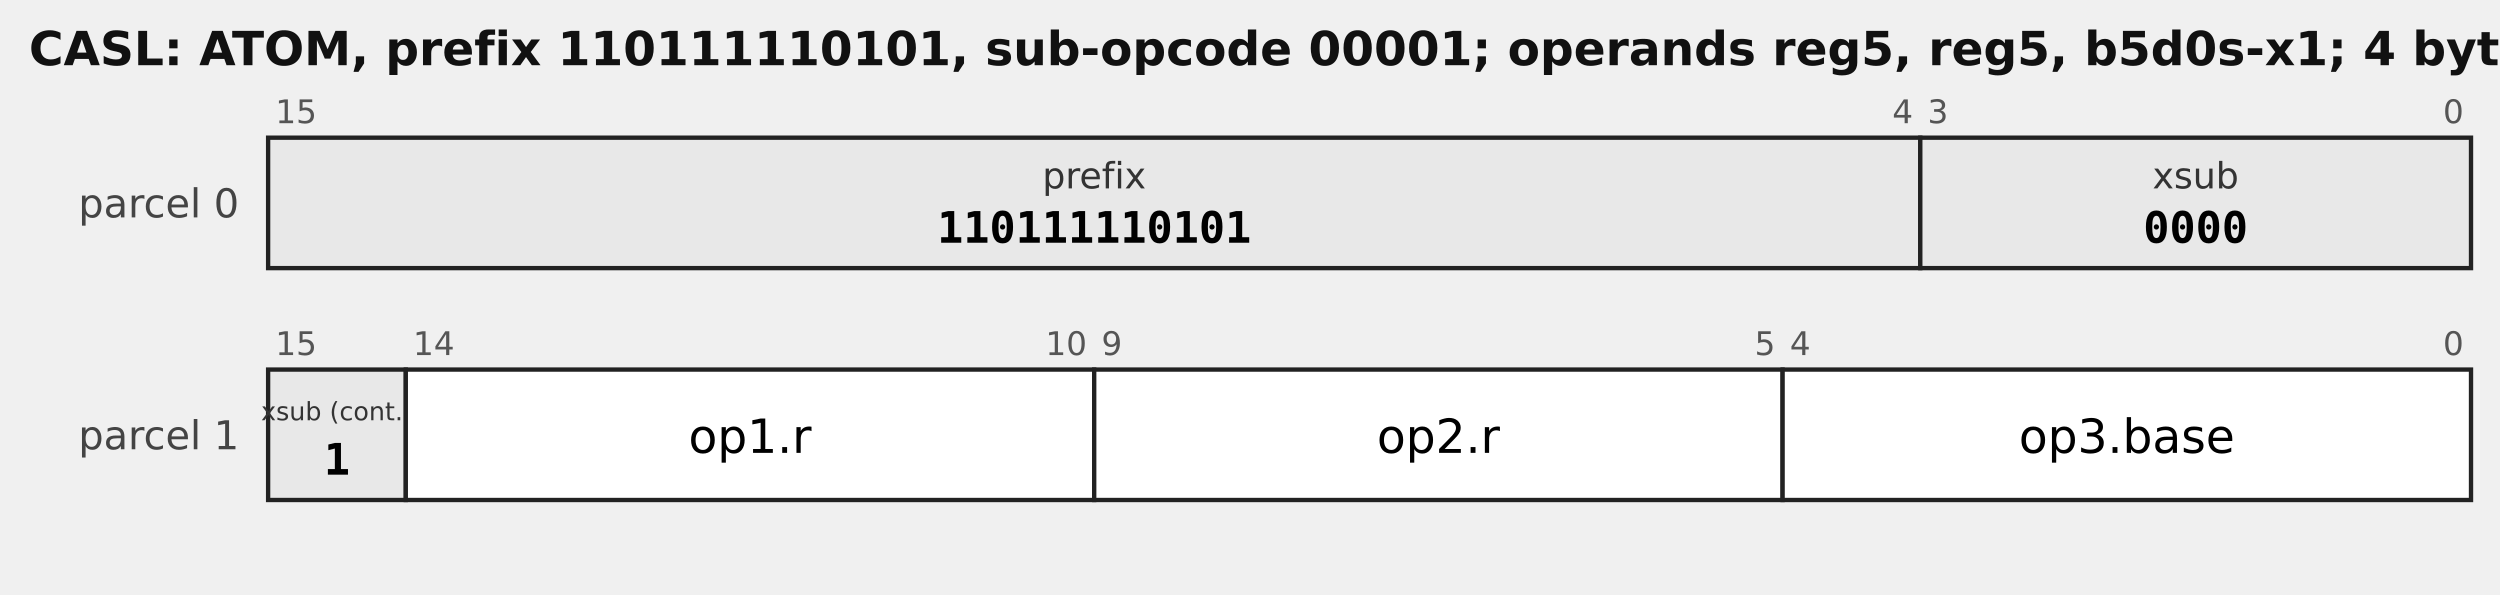
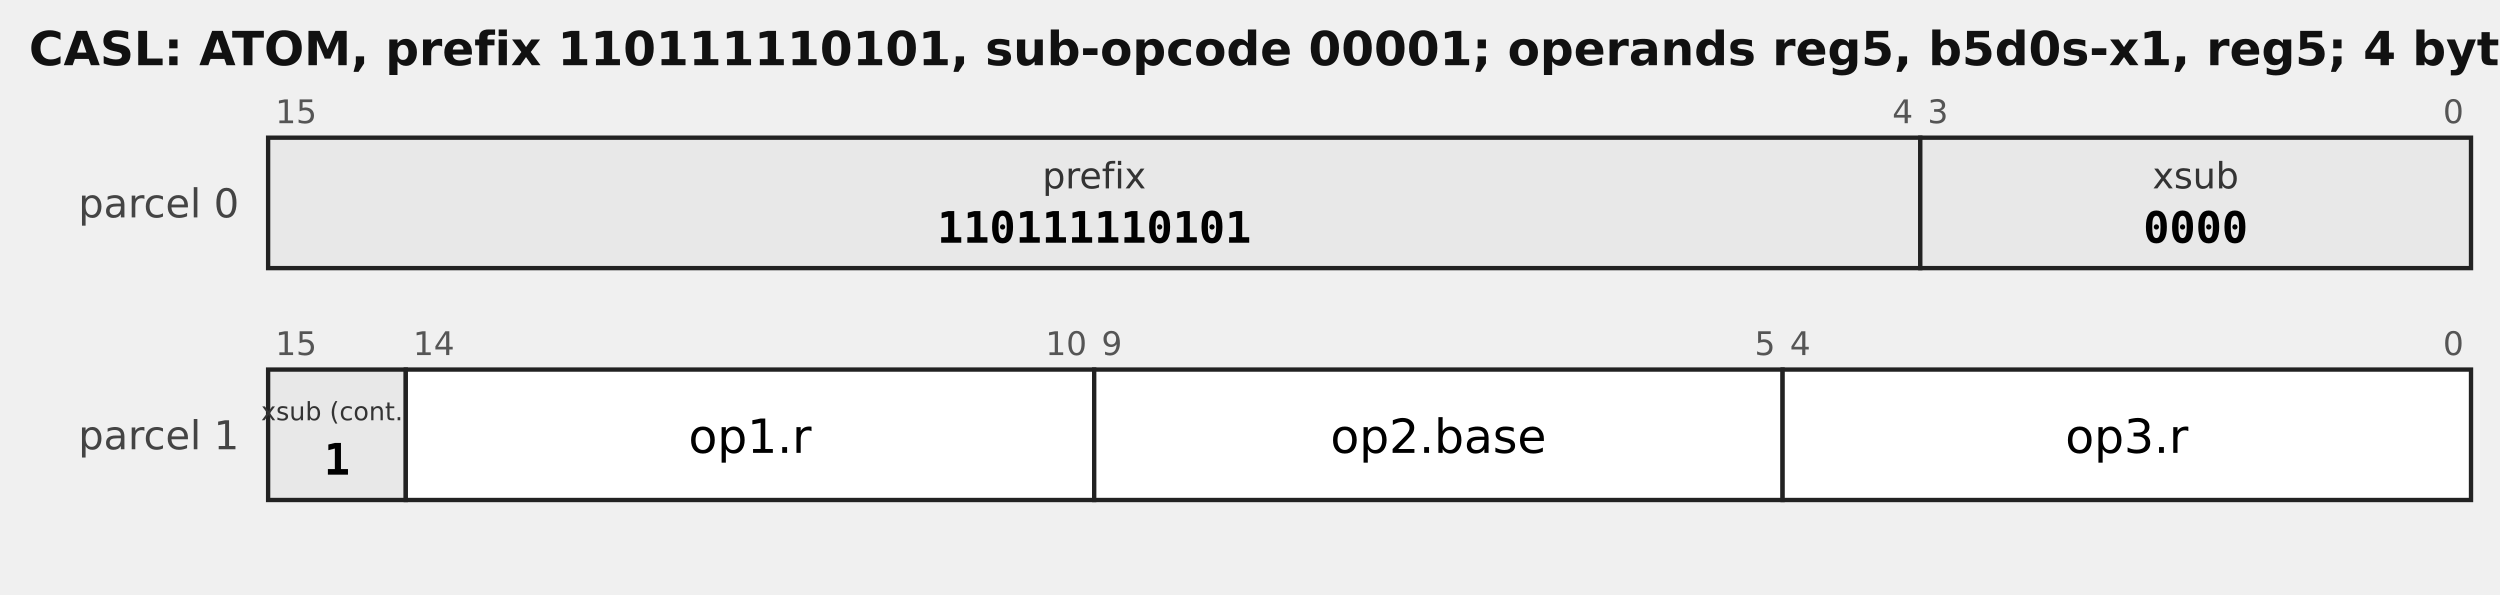
<svg xmlns="http://www.w3.org/2000/svg" width="690" height="164" viewBox="0 0 690 164" font-family="DejaVu Sans, sans-serif">
-   <text x="8" y="18" font-size="13" font-weight="bold" fill="#111">CASL: ATOM, prefix 110111110101, sub-opcode 00001; operands reg5, reg5, b5d0s-x1; 4 bytes</text>
+   <text x="8" y="18" font-size="13" font-weight="bold" fill="#111">CASL: ATOM, prefix 110111110101, sub-opcode 00001; operands reg5, b5d0s-x1, reg5; 4 bytes</text>
  <text x="66" y="60" font-size="11" text-anchor="end" fill="#444">parcel 0</text>
  <rect x="74" y="38" width="456" height="36" fill="#e8e8e8" stroke="#222" stroke-width="1.2" />
  <text x="76" y="34" font-size="9" fill="#555" text-anchor="start">15</text>
  <text x="528" y="34" font-size="9" fill="#555" text-anchor="end">4</text>
  <text x="302.0" y="52" font-size="10.0" text-anchor="middle" font-family="DejaVu Sans, sans-serif" fill="#333">prefix</text>
  <text x="302.0" y="67" font-size="12.0" text-anchor="middle" font-family="DejaVu Sans Mono, monospace" font-weight="bold">110111110101</text>
  <rect x="530" y="38" width="152" height="36" fill="#e8e8e8" stroke="#222" stroke-width="1.2" />
  <text x="532" y="34" font-size="9" fill="#555" text-anchor="start">3</text>
  <text x="680" y="34" font-size="9" fill="#555" text-anchor="end">0</text>
  <text x="606.0" y="52" font-size="10.0" text-anchor="middle" font-family="DejaVu Sans, sans-serif" fill="#333">xsub</text>
  <text x="606.0" y="67" font-size="12.0" text-anchor="middle" font-family="DejaVu Sans Mono, monospace" font-weight="bold">0000</text>
  <text x="66" y="124" font-size="11" text-anchor="end" fill="#444">parcel 1</text>
  <rect x="74" y="102" width="38" height="36" fill="#e8e8e8" stroke="#222" stroke-width="1.2" />
  <text x="76" y="98" font-size="9" fill="#555" text-anchor="start">15</text>
  <text x="93.0" y="116" font-size="7.0" text-anchor="middle" font-family="DejaVu Sans, sans-serif" fill="#333">xsub (cont.)</text>
  <text x="93.0" y="131" font-size="12.0" text-anchor="middle" font-family="DejaVu Sans Mono, monospace" font-weight="bold">1</text>
  <rect x="112" y="102" width="190" height="36" fill="#ffffff" stroke="#222" stroke-width="1.2" />
  <text x="114" y="98" font-size="9" fill="#555" text-anchor="start">14</text>
  <text x="300" y="98" font-size="9" fill="#555" text-anchor="end">10</text>
  <text x="207.0" y="125" font-size="13.0" text-anchor="middle" font-family="DejaVu Sans, sans-serif">op1.r</text>
  <rect x="302" y="102" width="190" height="36" fill="#ffffff" stroke="#222" stroke-width="1.2" />
  <text x="304" y="98" font-size="9" fill="#555" text-anchor="start">9</text>
  <text x="490" y="98" font-size="9" fill="#555" text-anchor="end">5</text>
-   <text x="397.0" y="125" font-size="13.0" text-anchor="middle" font-family="DejaVu Sans, sans-serif">op2.r</text>
+   <text x="397.0" y="125" font-size="13.0" text-anchor="middle" font-family="DejaVu Sans, sans-serif">op2.base</text>
  <rect x="492" y="102" width="190" height="36" fill="#ffffff" stroke="#222" stroke-width="1.2" />
  <text x="494" y="98" font-size="9" fill="#555" text-anchor="start">4</text>
  <text x="680" y="98" font-size="9" fill="#555" text-anchor="end">0</text>
-   <text x="587.0" y="125" font-size="13.0" text-anchor="middle" font-family="DejaVu Sans, sans-serif">op3.base</text>
+   <text x="587.0" y="125" font-size="13.0" text-anchor="middle" font-family="DejaVu Sans, sans-serif">op3.r</text>
</svg>
